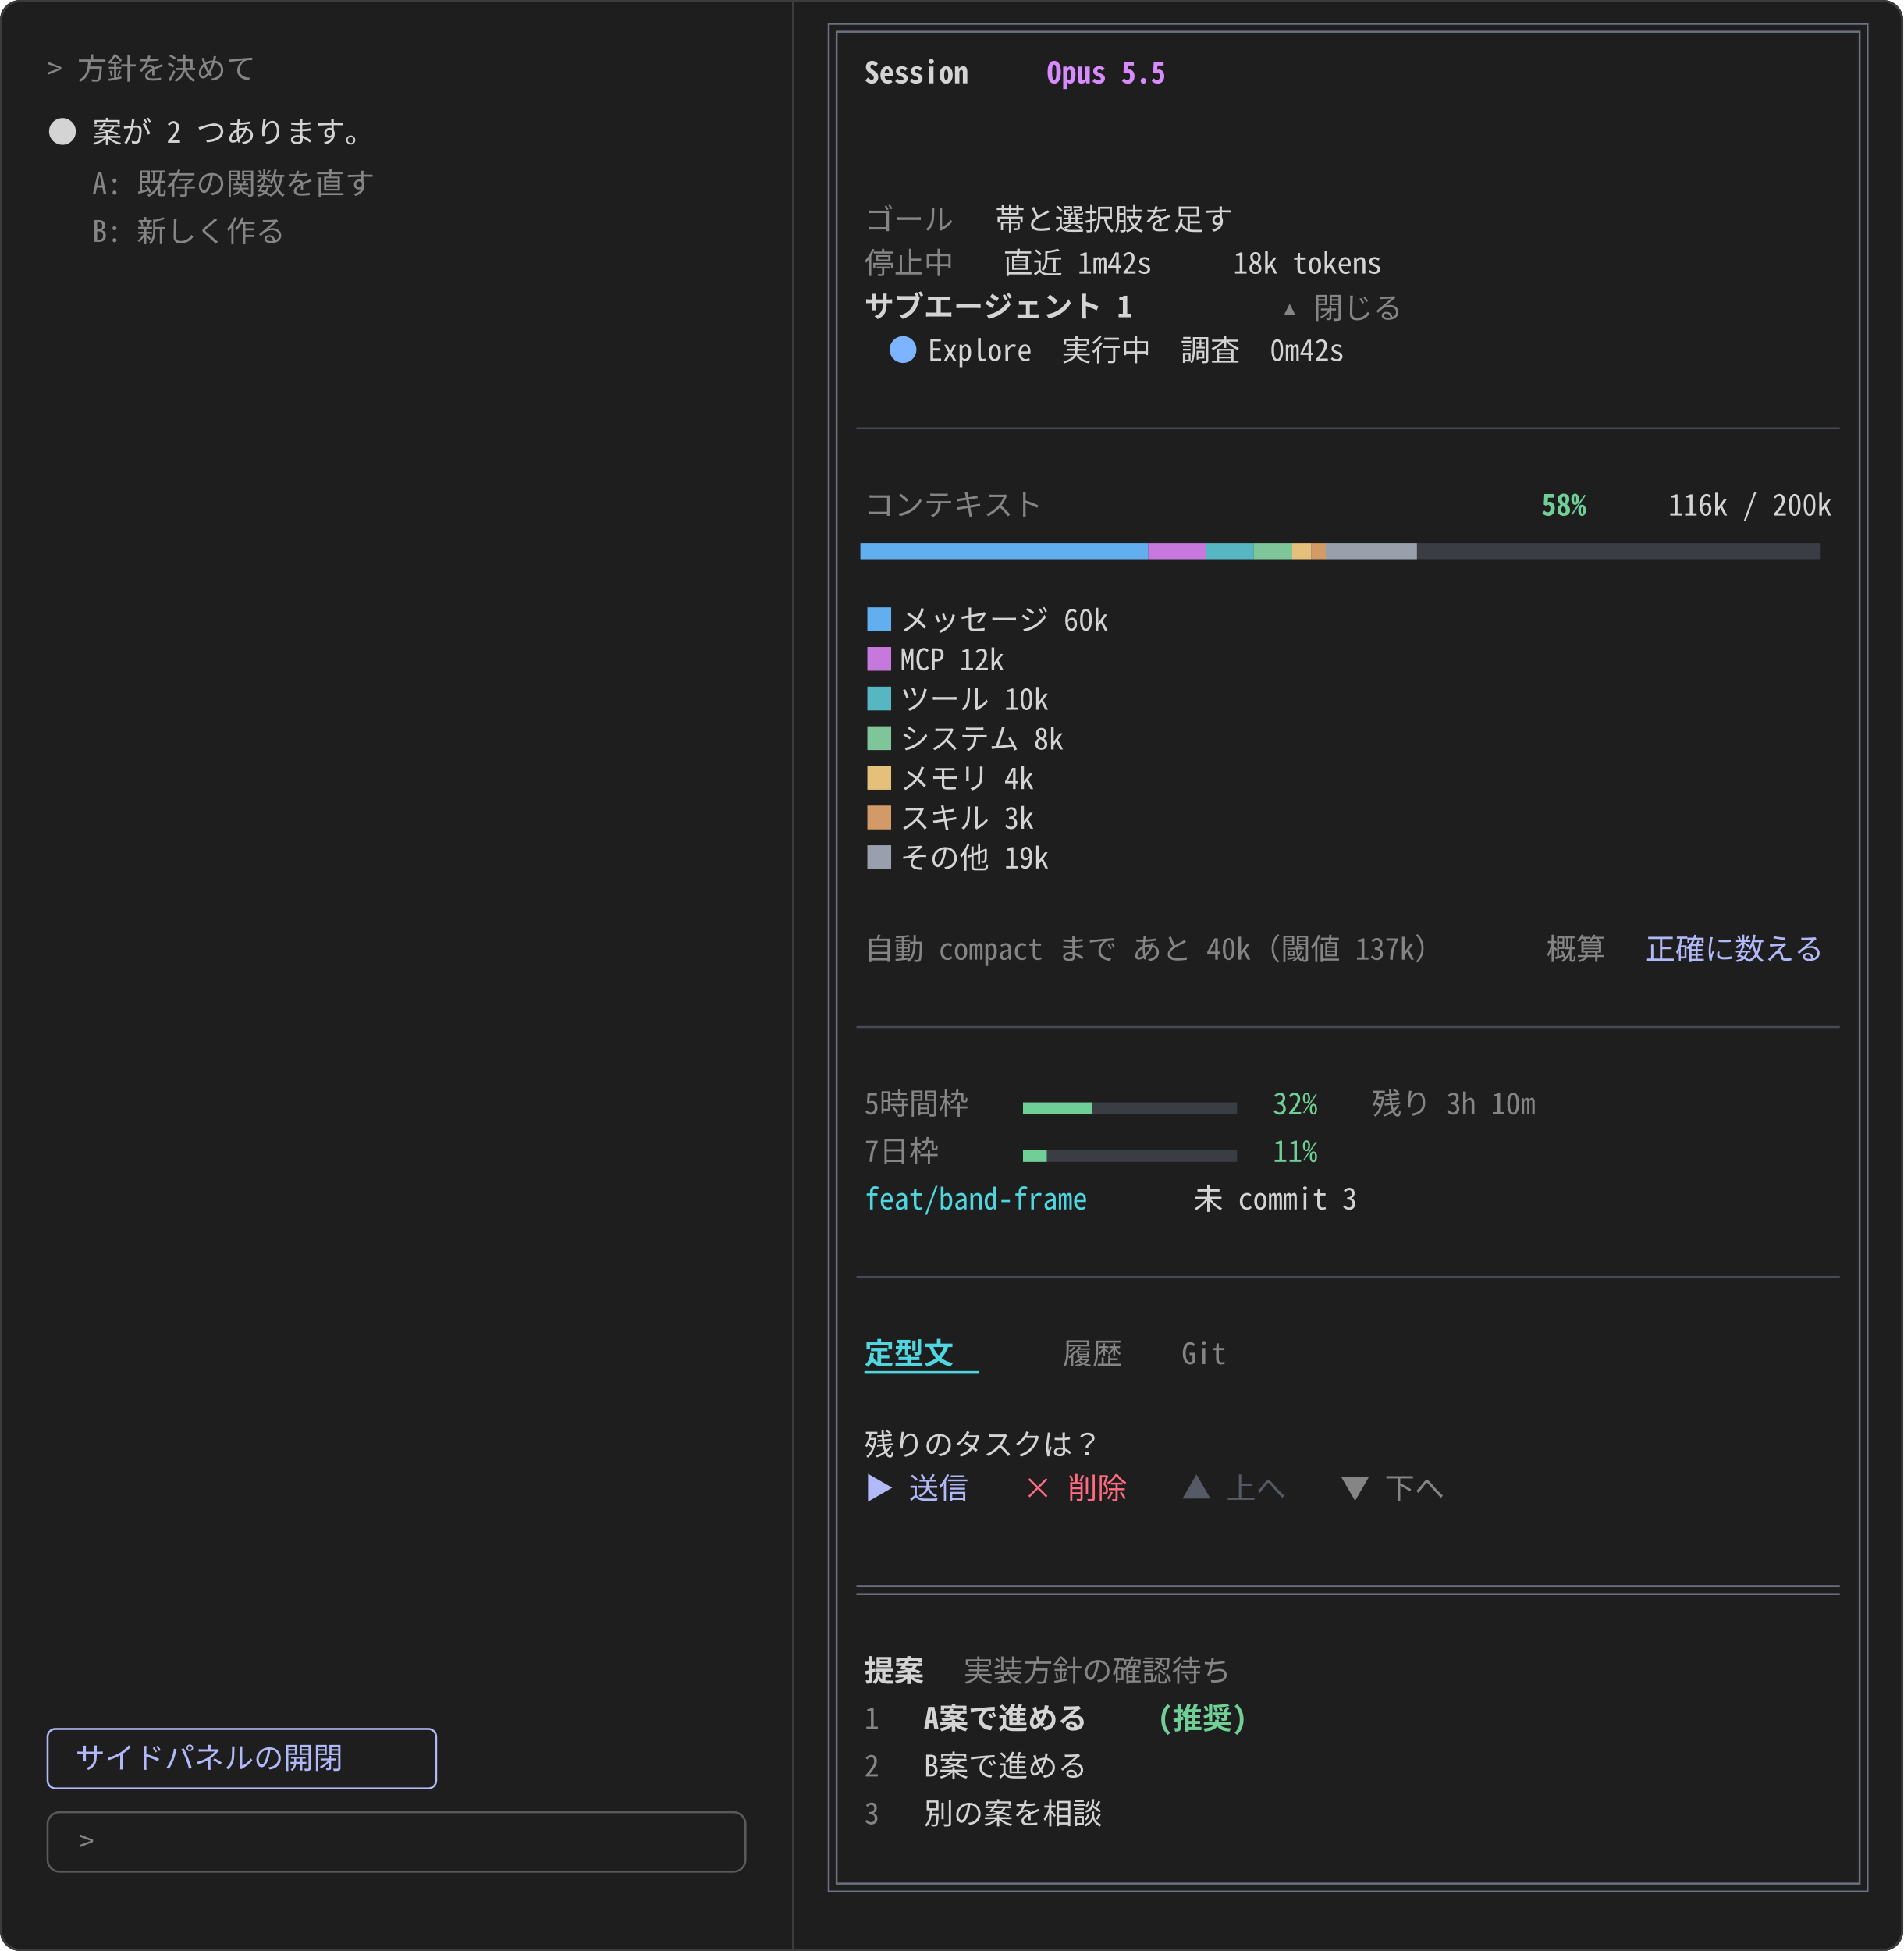
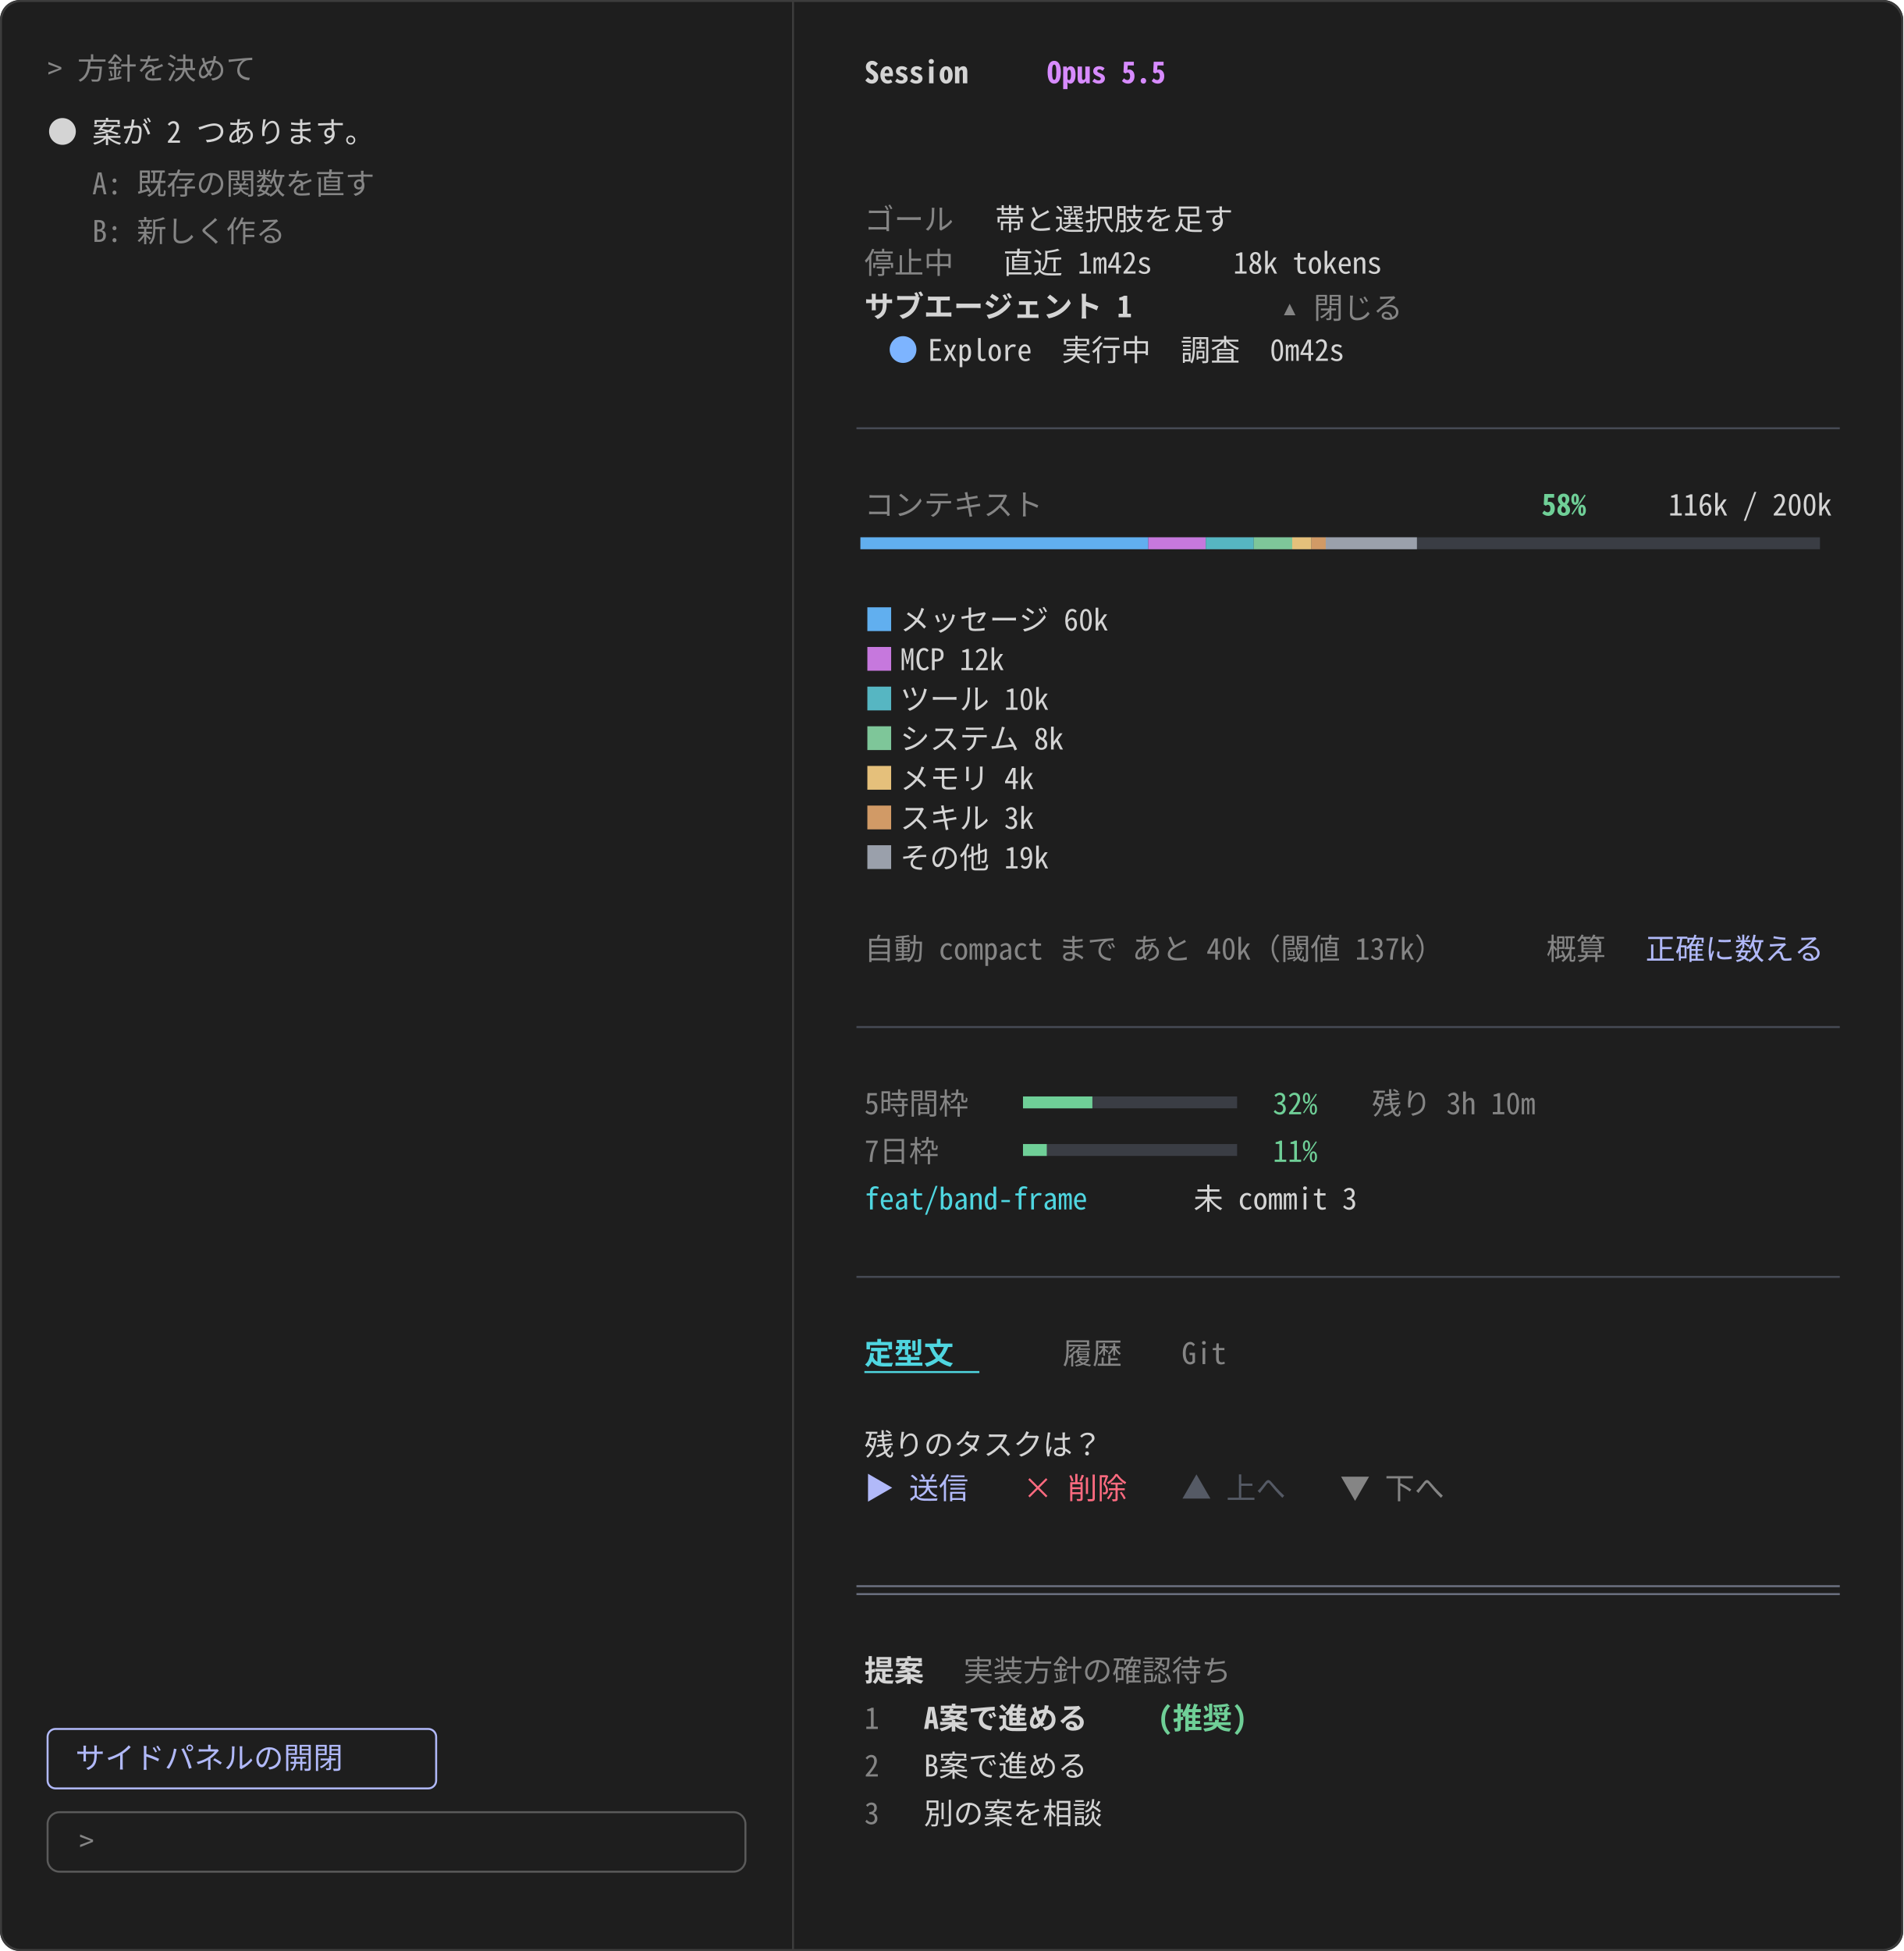
<svg xmlns="http://www.w3.org/2000/svg" xml:space="preserve" viewBox="0 0 960 984" width="960" height="984" role="img" aria-labelledby="t d" font-family="Consolas, 'Cascadia Mono', 'Noto Sans Mono CJK JP', 'MS Gothic', monospace" font-size="15">
  <rect x="0" y="0" width="960" height="984" rx="10" fill="#1e1e1e" />
  <rect x="0.5" y="0.5" width="959" height="983" rx="10" fill="none" stroke="#3c3c3c" />
  <text x="24" y="40" fill="#858585">&gt; 方針を決めて</text>
  <text x="24" y="72" fill="#d4d4d4">● 案が 2 つあります。</text>
  <text x="24" y="98" fill="#858585">   A: 既存の関数を直す</text>
  <text x="24" y="122" fill="#858585">   B: 新しく作る</text>
  <rect x="24" y="872" width="196" height="30" rx="4" fill="none" stroke="#b1b9f9" />
  <text x="38" y="892" fill="#b1b9f9">サイドパネルの開閉</text>
  <rect x="24" y="914" width="352" height="30" rx="6" fill="none" stroke="#5a5a5a" />
  <text x="40" y="934" fill="#858585">&gt;</text>
  <line x1="400" y1="0" x2="400" y2="984" stroke="#3c3c3c" />
-   <rect x="418" y="12" width="524" height="942" fill="none" stroke="#6b7080" stroke-width="1" />
-   <rect x="422" y="16" width="516" height="934" fill="none" stroke="#6b7080" stroke-width="1" />
  <text x="436" y="42" fill="#d4d4d4" font-weight="bold">Session</text>
  <text x="528" y="42" fill="#d78bff" font-weight="bold">Opus 5.5</text>
  <text x="436" y="116" fill="#858585">ゴール</text>
  <text x="502" y="116" fill="#d4d4d4">帯と選択肢を足す</text>
  <text x="436" y="138" fill="#858585">停止中</text>
  <text x="506" y="138" fill="#d4d4d4">直近 1m42s</text>
  <text x="622" y="138" fill="#d4d4d4">18k tokens</text>
  <text x="436" y="160" fill="#d4d4d4" font-weight="bold">サブエージェント 1</text>
  <text x="646" y="160" fill="#858585">▴ 閉じる</text>
  <text x="448" y="182" fill="#7db4ff">●</text>
  <text x="468" y="182" fill="#d4d4d4">Explore  実行中  調査  0m42s</text>
  <line x1="432" y1="216" x2="928" y2="216" stroke="#464a54" />
  <text x="436" y="260" fill="#858585">コンテキスト</text>
  <text x="800" y="260" fill="#6fcf97" font-weight="bold" text-anchor="end">58%</text>
  <text x="924" y="260" fill="#d4d4d4" text-anchor="end">116k / 200k</text>
-   <rect x="434" y="274" width="484" height="8" fill="#3a3d44" />
-   <rect x="434.0" y="274" width="145.2" height="8" fill="#61afef" />
-   <rect x="579.2" y="274" width="29.0" height="8" fill="#c678dd" />
-   <rect x="608.2" y="274" width="24.2" height="8" fill="#56b6c2" />
-   <rect x="632.4" y="274" width="19.4" height="8" fill="#7ec699" />
-   <rect x="651.8" y="274" width="9.7" height="8" fill="#e5c07b" />
-   <rect x="661.5" y="274" width="7.3" height="8" fill="#d19a66" />
-   <rect x="668.7" y="274" width="46.0" height="8" fill="#9aa0ab" />
+   <rect x="434" y="271" width="484" height="6" fill="#3a3d44" />
+   <rect x="434.0" y="271" width="145.2" height="6" fill="#61afef" />
+   <rect x="579.2" y="271" width="29.0" height="6" fill="#c678dd" />
+   <rect x="608.2" y="271" width="24.2" height="6" fill="#56b6c2" />
+   <rect x="632.4" y="271" width="19.4" height="6" fill="#7ec699" />
+   <rect x="651.8" y="271" width="9.7" height="6" fill="#e5c07b" />
+   <rect x="661.5" y="271" width="7.3" height="6" fill="#d19a66" />
+   <rect x="668.7" y="271" width="46.0" height="6" fill="#9aa0ab" />
  <text x="436" y="318" fill="#61afef">■</text>
  <text x="454" y="318" fill="#d4d4d4">メッセージ 60k</text>
  <text x="436" y="338" fill="#c678dd">■</text>
  <text x="454" y="338" fill="#d4d4d4">MCP 12k</text>
  <text x="436" y="358" fill="#56b6c2">■</text>
  <text x="454" y="358" fill="#d4d4d4">ツール 10k</text>
  <text x="436" y="378" fill="#7ec699">■</text>
  <text x="454" y="378" fill="#d4d4d4">システム 8k</text>
  <text x="436" y="398" fill="#e5c07b">■</text>
  <text x="454" y="398" fill="#d4d4d4">メモリ 4k</text>
  <text x="436" y="418" fill="#d19a66">■</text>
  <text x="454" y="418" fill="#d4d4d4">スキル 3k</text>
  <text x="436" y="438" fill="#9aa0ab">■</text>
  <text x="454" y="438" fill="#d4d4d4">その他 19k</text>
  <text x="436" y="484" fill="#858585">自動 compact まで あと 40k（閾値 137k）</text>
  <text x="780" y="484" fill="#858585">概算</text>
  <text x="830" y="484" fill="#b1b9f9">正確に数える</text>
  <line x1="432" y1="518" x2="928" y2="518" stroke="#464a54" />
  <text x="436" y="562" fill="#858585">5時間枠</text>
-   <rect x="516" y="556" width="108" height="6" fill="#3a3d44" />
-   <rect x="516" y="556" width="35" height="6" fill="#6fcf97" />
+   <rect x="516" y="553" width="108" height="6" fill="#3a3d44" />
+   <rect x="516" y="553" width="35" height="6" fill="#6fcf97" />
  <text x="642" y="562" fill="#6fcf97">32%</text>
  <text x="692" y="562" fill="#858585">残り 3h 10m</text>
  <text x="436" y="586" fill="#858585">7日枠</text>
-   <rect x="516" y="580" width="108" height="6" fill="#3a3d44" />
-   <rect x="516" y="580" width="12" height="6" fill="#6fcf97" />
+   <rect x="516" y="577" width="108" height="6" fill="#3a3d44" />
+   <rect x="516" y="577" width="12" height="6" fill="#6fcf97" />
  <text x="642" y="586" fill="#6fcf97">11%</text>
  <text x="436" y="610" fill="#4fd6e0">feat/band-frame</text>
  <text x="602" y="610" fill="#d4d4d4">未 commit 3</text>
  <line x1="432" y1="644" x2="928" y2="644" stroke="#464a54" />
  <text x="436" y="688" fill="#4fd6e0" font-weight="bold">定型文</text>
  <line x1="436" y1="692" x2="494" y2="692" stroke="#4fd6e0" />
  <text x="536" y="688" fill="#858585">履歴</text>
  <text x="596" y="688" fill="#858585">Git</text>
  <text x="436" y="734" fill="#d4d4d4">残りのタスクは？</text>
  <text x="436" y="756" fill="#b1b9f9">▶ 送信</text>
  <text x="516" y="756" fill="#ff6b80">× 削除</text>
  <text x="596" y="756" fill="#555a65">▲ 上へ</text>
  <text x="676" y="756" fill="#858585">▼ 下へ</text>
  <line x1="432" y1="800" x2="928" y2="800" stroke="#6b7080" />
  <line x1="432" y1="804" x2="928" y2="804" stroke="#6b7080" />
  <text x="436" y="848" fill="#d4d4d4" font-weight="bold">提案</text>
  <text x="486" y="848" fill="#858585">実装方針の確認待ち</text>
  <text x="436" y="872" fill="#858585">1</text>
  <text x="466" y="872" fill="#d4d4d4" font-weight="bold">A案で進める</text>
  <text x="584" y="872" fill="#6fcf97" font-weight="bold">(推奨)</text>
  <text x="436" y="896" fill="#858585">2</text>
  <text x="466" y="896" fill="#d4d4d4">B案で進める</text>
  <text x="436" y="920" fill="#858585">3</text>
  <text x="466" y="920" fill="#d4d4d4">別の案を相談</text>
</svg>
